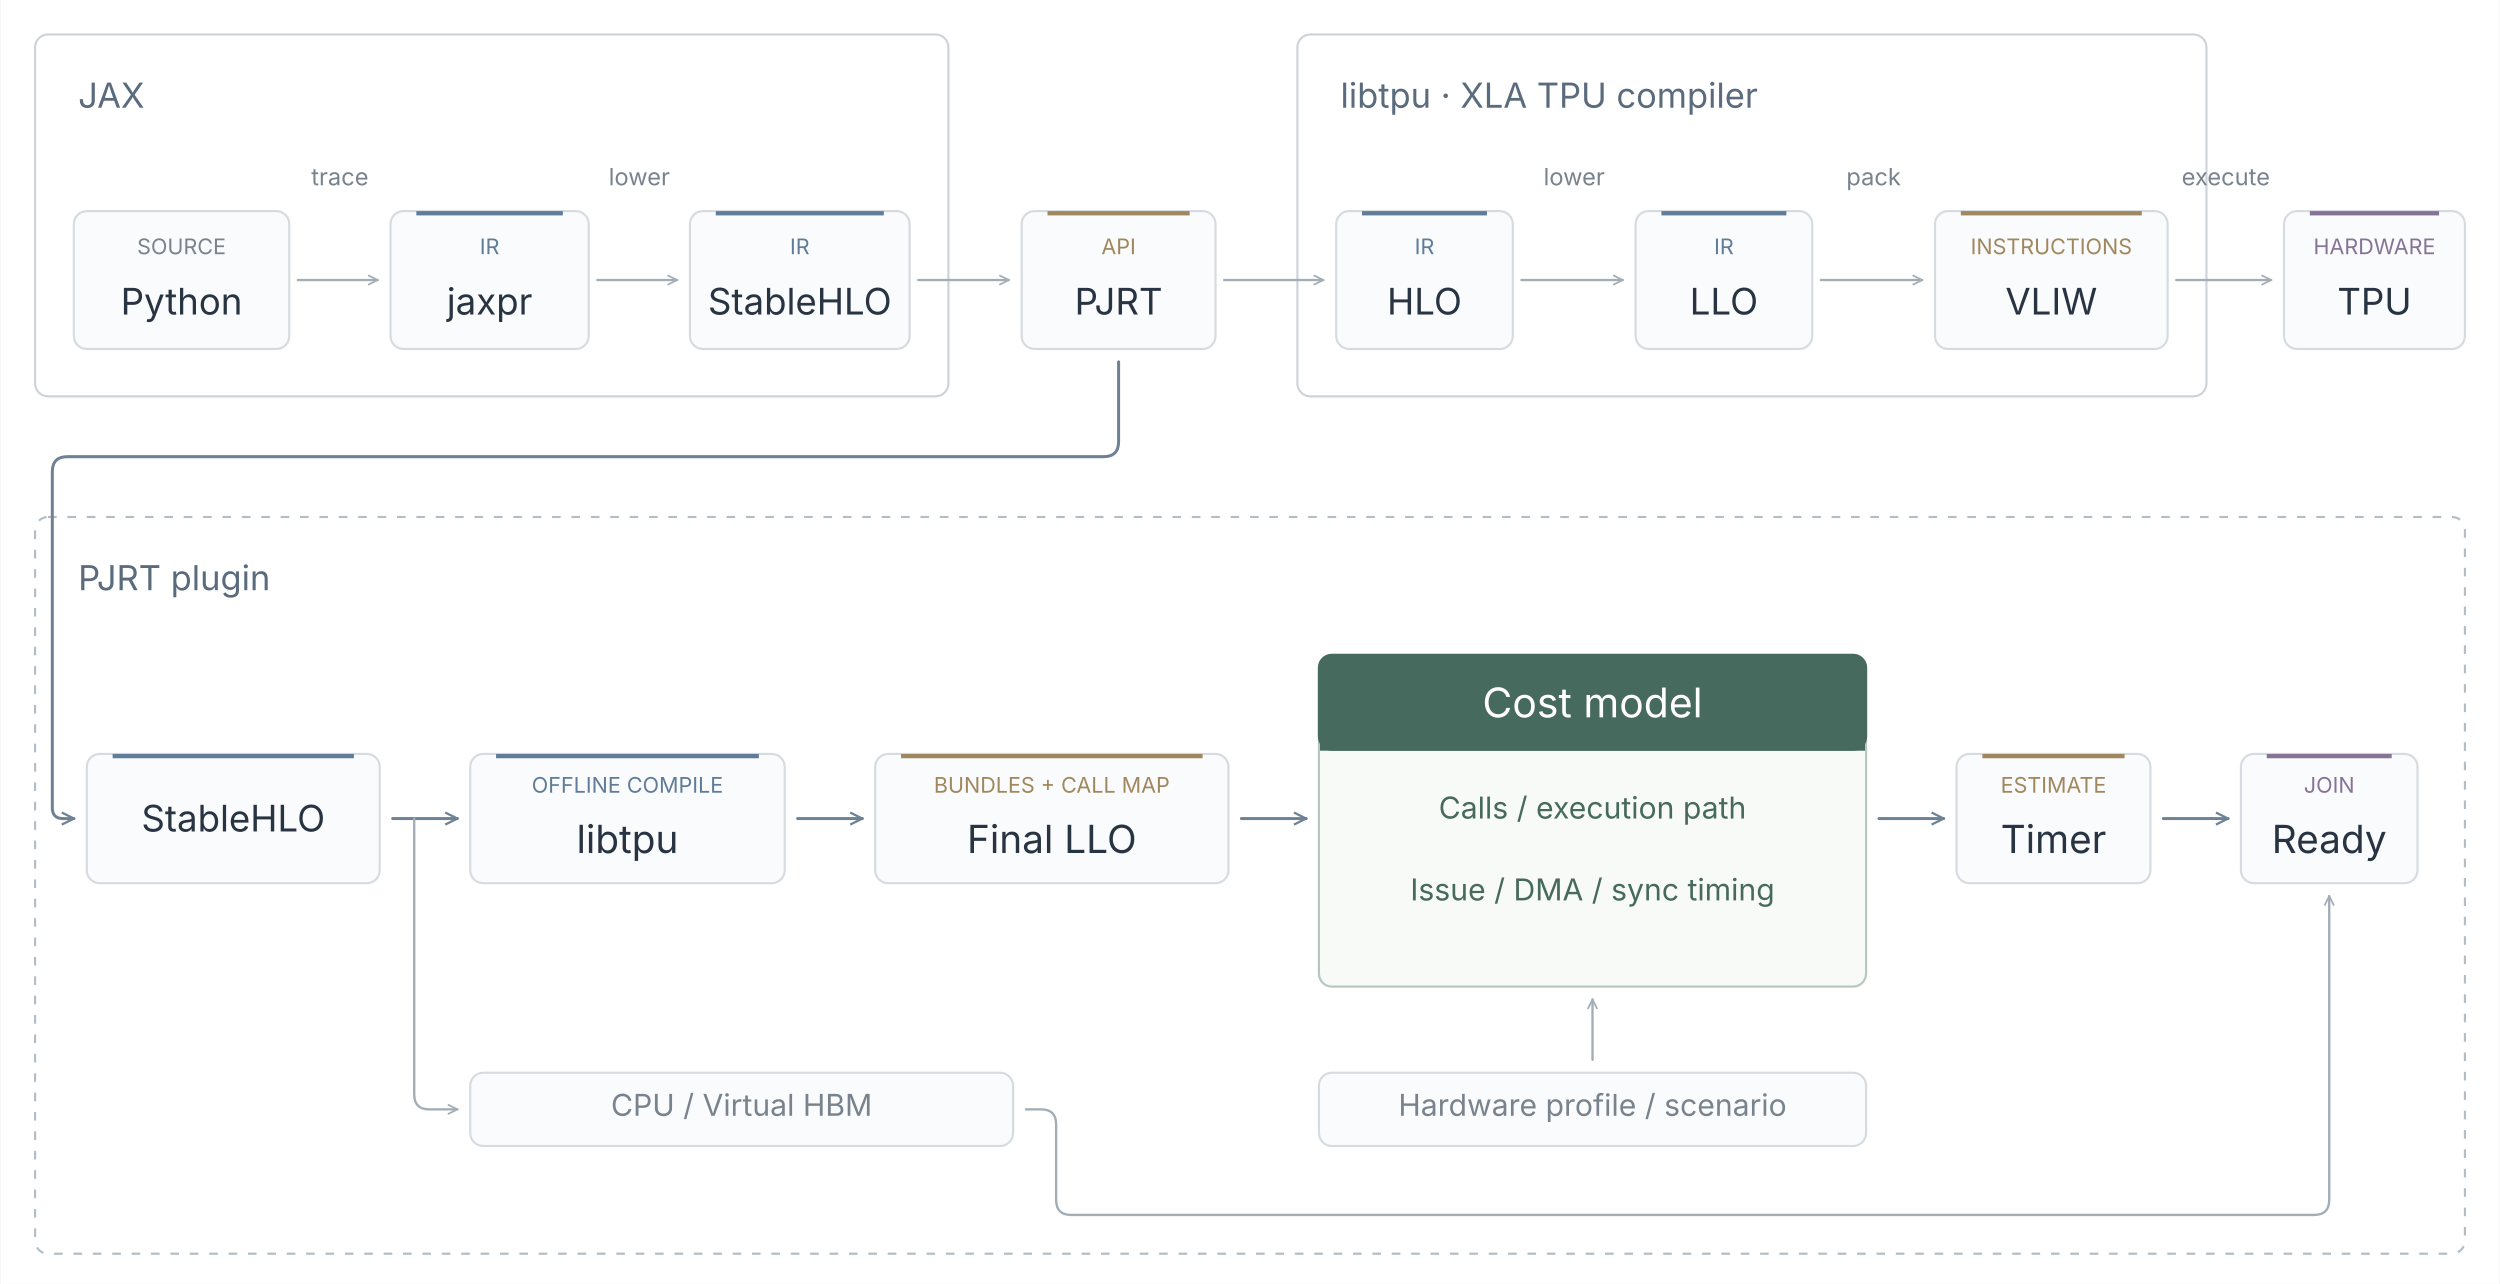
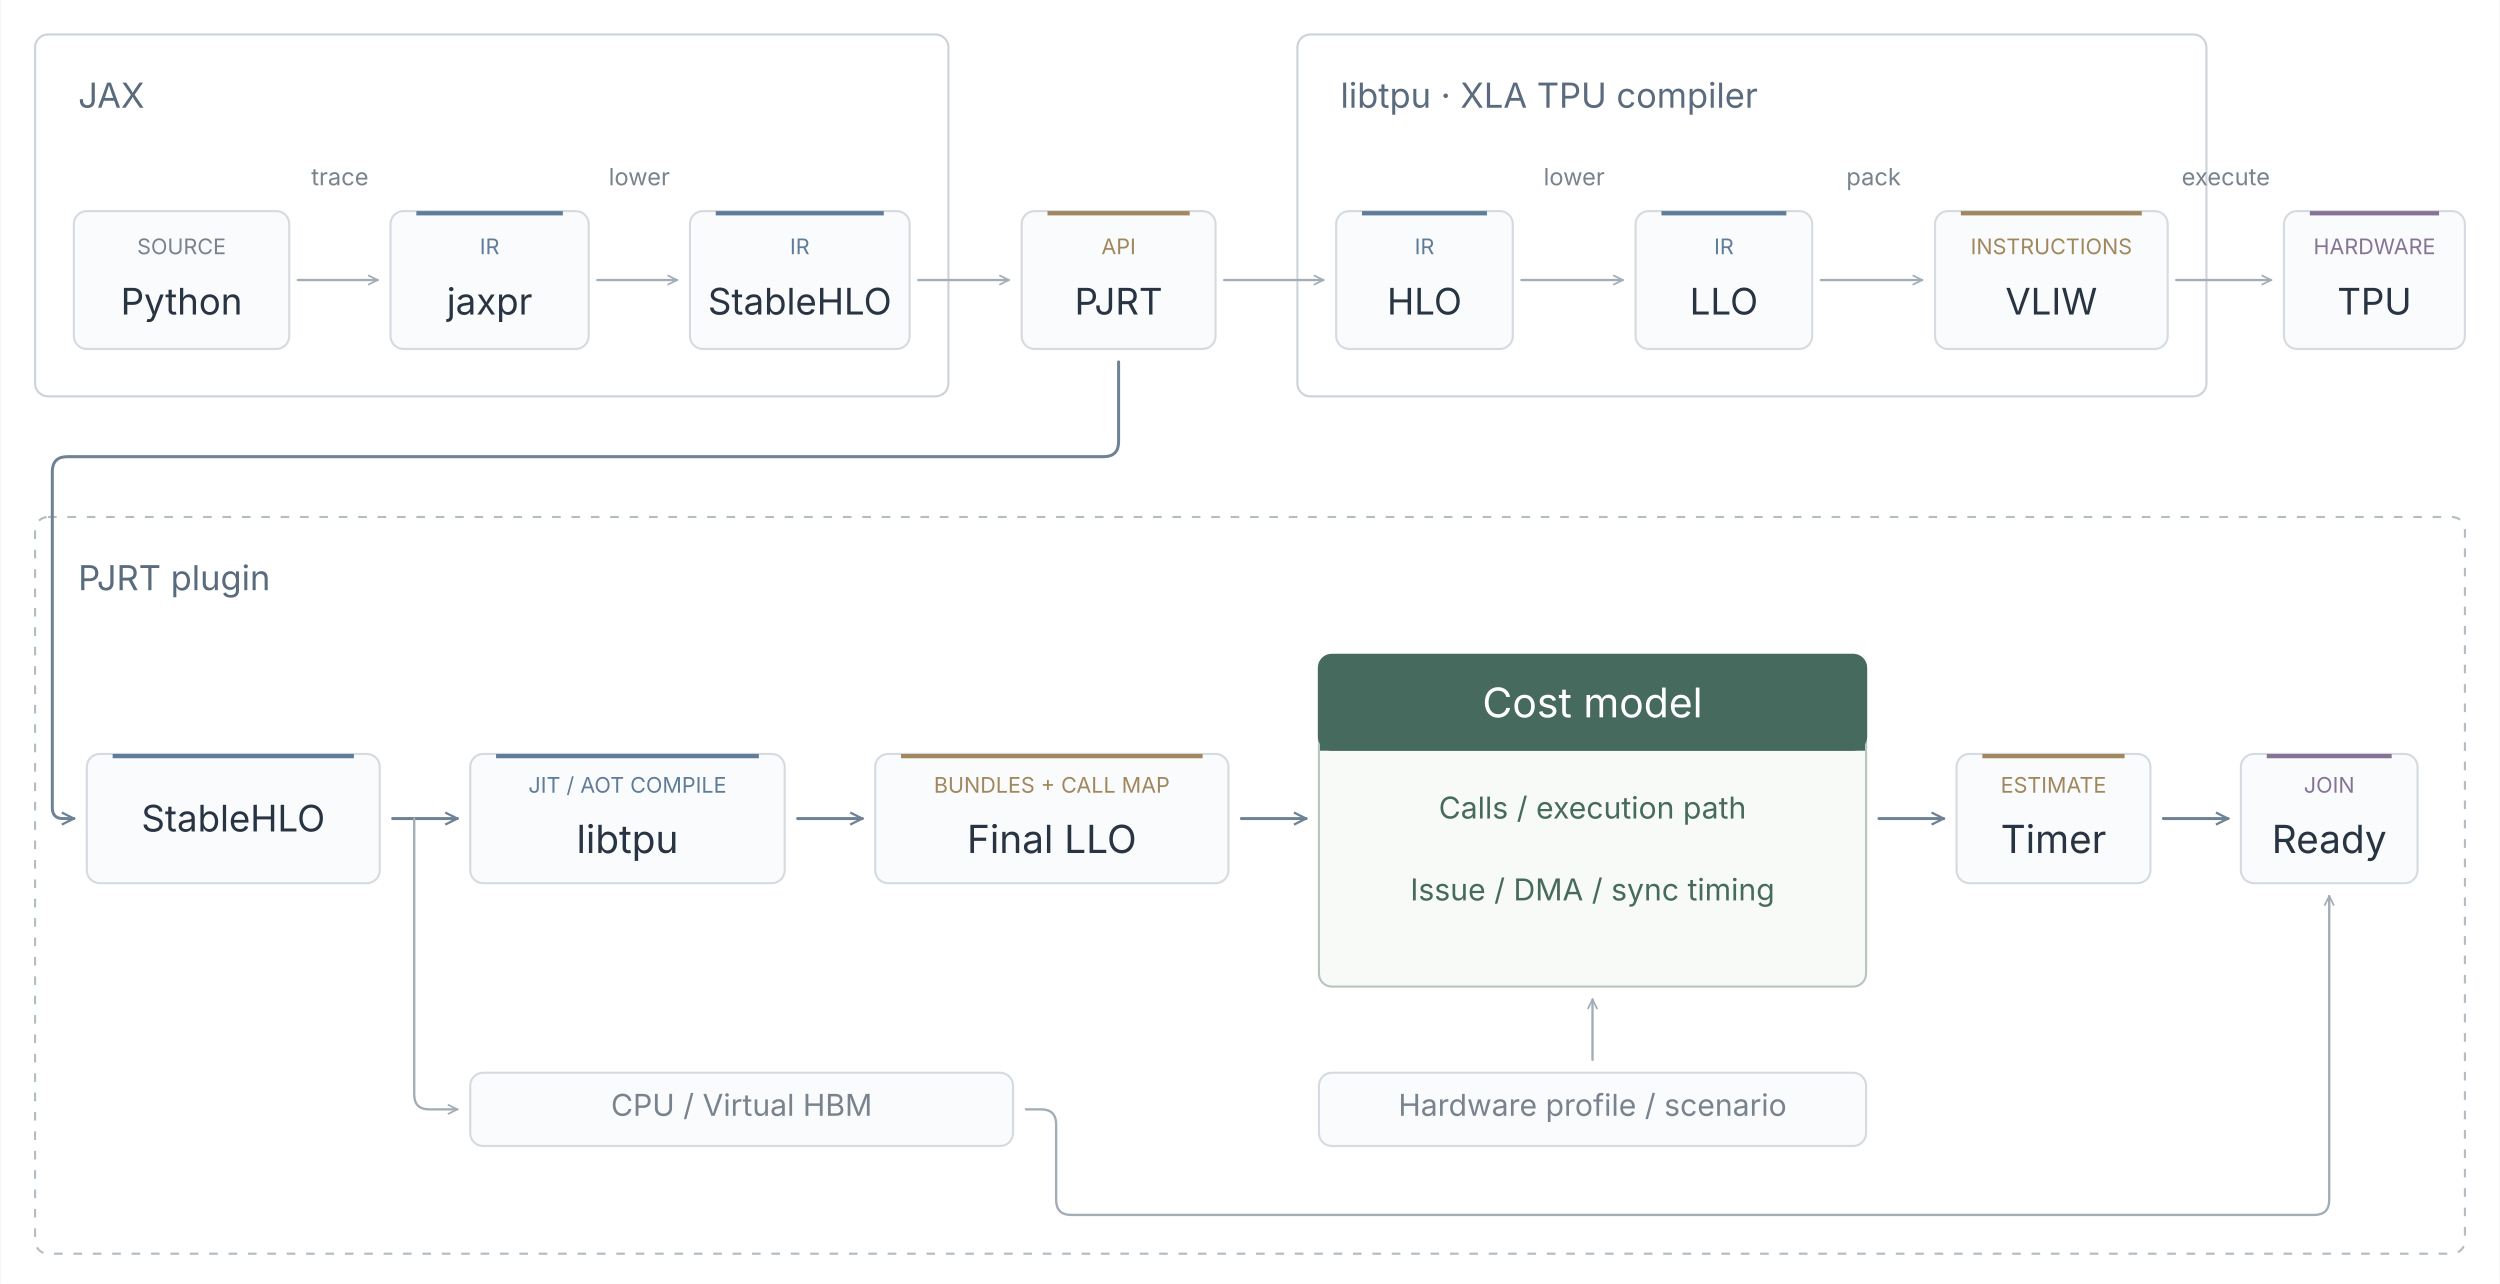
<svg xmlns="http://www.w3.org/2000/svg" width="960" height="493" viewBox="0 0 1160 596" role="img" aria-labelledby="title desc">
  <defs>
    <marker id="a6E8295" viewBox="0 0 10 10" refX="9" refY="5" markerWidth="5" markerHeight="5" orient="auto">
      <path d="M 1 1 L 9 5 L 1 9" fill="none" stroke="#6E8295" stroke-width="1.5" />
    </marker>
    <marker id="aA3ADB6" viewBox="0 0 10 10" refX="9" refY="5" markerWidth="5" markerHeight="5" orient="auto">
      <path d="M 1 1 L 9 5 L 1 9" fill="none" stroke="#A3ADB6" stroke-width="1.5" />
    </marker>
  </defs>
  <rect width="1160" height="596" fill="#FFFFFF" />
  <rect x="16" y="16" width="424" height="168" rx="6" fill="transparent" stroke="#CDD3D8" stroke-width="1" />
  <text font-family="Inter, -apple-system, BlinkMacSystemFont, Segoe UI, Arial, sans-serif" font-size="16" fill="#596B7D" text-anchor="start">
    <tspan x="36" y="50.0">JAX</tspan>
  </text>
  <rect x="602" y="16" width="422" height="168" rx="6" fill="transparent" stroke="#CDD3D8" stroke-width="1" />
  <text font-family="Inter, -apple-system, BlinkMacSystemFont, Segoe UI, Arial, sans-serif" font-size="16" fill="#596B7D" text-anchor="start">
    <tspan x="622" y="50.0">libtpu · XLA TPU compiler</tspan>
  </text>
  <rect x="34" y="98" width="100" height="64" rx="6" fill="#FAFBFC" stroke="#D5DBE0" stroke-width="1" />
  <text font-family="Inter, -apple-system, BlinkMacSystemFont, Segoe UI, Arial, sans-serif" font-size="10" fill="#79838D" text-anchor="middle">
    <tspan x="84.0" y="118.0">SOURCE</tspan>
  </text>
  <text font-family="Inter, -apple-system, BlinkMacSystemFont, Segoe UI, Arial, sans-serif" font-size="17" fill="#283442" text-anchor="middle">
    <tspan x="84.0" y="146.0">Python</tspan>
  </text>
  <rect x="181" y="98" width="92" height="64" rx="6" fill="#FAFBFC" stroke="#D5DBE0" stroke-width="1" />
  <text font-family="Inter, -apple-system, BlinkMacSystemFont, Segoe UI, Arial, sans-serif" font-size="10" fill="#607C99" text-anchor="middle">
    <tspan x="227.0" y="118.0">IR</tspan>
  </text>
  <text font-family="Inter, -apple-system, BlinkMacSystemFont, Segoe UI, Arial, sans-serif" font-size="17" fill="#283442" text-anchor="middle">
    <tspan x="227.0" y="146.0">jaxpr</tspan>
  </text>
  <rect x="320" y="98" width="102" height="64" rx="6" fill="#FAFBFC" stroke="#D5DBE0" stroke-width="1" />
  <text font-family="Inter, -apple-system, BlinkMacSystemFont, Segoe UI, Arial, sans-serif" font-size="10" fill="#607C99" text-anchor="middle">
    <tspan x="371.0" y="118.0">IR</tspan>
  </text>
  <text font-family="Inter, -apple-system, BlinkMacSystemFont, Segoe UI, Arial, sans-serif" font-size="17" fill="#283442" text-anchor="middle">
    <tspan x="371.0" y="146.0">StableHLO</tspan>
  </text>
  <rect x="474" y="98" width="90" height="64" rx="6" fill="#FAFBFC" stroke="#D5DBE0" stroke-width="1" />
  <text font-family="Inter, -apple-system, BlinkMacSystemFont, Segoe UI, Arial, sans-serif" font-size="10" fill="#A1875D" text-anchor="middle">
    <tspan x="519.0" y="118.0">API</tspan>
  </text>
  <text font-family="Inter, -apple-system, BlinkMacSystemFont, Segoe UI, Arial, sans-serif" font-size="17" fill="#283442" text-anchor="middle">
    <tspan x="519.0" y="146.0">PJRT</tspan>
  </text>
  <rect x="620" y="98" width="82" height="64" rx="6" fill="#FAFBFC" stroke="#D5DBE0" stroke-width="1" />
  <text font-family="Inter, -apple-system, BlinkMacSystemFont, Segoe UI, Arial, sans-serif" font-size="10" fill="#607C99" text-anchor="middle">
    <tspan x="661.0" y="118.0">IR</tspan>
  </text>
  <text font-family="Inter, -apple-system, BlinkMacSystemFont, Segoe UI, Arial, sans-serif" font-size="17" fill="#283442" text-anchor="middle">
    <tspan x="661.0" y="146.0">HLO</tspan>
  </text>
  <rect x="759" y="98" width="82" height="64" rx="6" fill="#FAFBFC" stroke="#D5DBE0" stroke-width="1" />
  <text font-family="Inter, -apple-system, BlinkMacSystemFont, Segoe UI, Arial, sans-serif" font-size="10" fill="#607C99" text-anchor="middle">
    <tspan x="800.0" y="118.0">IR</tspan>
  </text>
  <text font-family="Inter, -apple-system, BlinkMacSystemFont, Segoe UI, Arial, sans-serif" font-size="17" fill="#283442" text-anchor="middle">
    <tspan x="800.0" y="146.0">LLO</tspan>
  </text>
  <rect x="898" y="98" width="108" height="64" rx="6" fill="#FAFBFC" stroke="#D5DBE0" stroke-width="1" />
  <text font-family="Inter, -apple-system, BlinkMacSystemFont, Segoe UI, Arial, sans-serif" font-size="10" fill="#A1875D" text-anchor="middle">
    <tspan x="952.0" y="118.0">INSTRUCTIONS</tspan>
  </text>
  <text font-family="Inter, -apple-system, BlinkMacSystemFont, Segoe UI, Arial, sans-serif" font-size="17" fill="#283442" text-anchor="middle">
    <tspan x="952.0" y="146.0">VLIW</tspan>
  </text>
  <rect x="1060" y="98" width="84" height="64" rx="6" fill="#FAFBFC" stroke="#D5DBE0" stroke-width="1" />
  <text font-family="Inter, -apple-system, BlinkMacSystemFont, Segoe UI, Arial, sans-serif" font-size="10" fill="#867396" text-anchor="middle">
    <tspan x="1102.0" y="118.0">HARDWARE</tspan>
  </text>
  <text font-family="Inter, -apple-system, BlinkMacSystemFont, Segoe UI, Arial, sans-serif" font-size="17" fill="#283442" text-anchor="middle">
    <tspan x="1102.0" y="146.0">TPU</tspan>
  </text>
  <path d="M 138 130 L 175 130" fill="none" stroke="#A3ADB6" stroke-width="1.1" stroke-linecap="round" stroke-linejoin="round" marker-end="url(#aA3ADB6)" />
  <path d="M 277 130 L 314 130" fill="none" stroke="#A3ADB6" stroke-width="1.1" stroke-linecap="round" stroke-linejoin="round" marker-end="url(#aA3ADB6)" />
  <path d="M 426 130 L 468 130" fill="none" stroke="#A3ADB6" stroke-width="1.1" stroke-linecap="round" stroke-linejoin="round" marker-end="url(#aA3ADB6)" />
  <path d="M 568 130 L 614 130" fill="none" stroke="#A3ADB6" stroke-width="1.1" stroke-linecap="round" stroke-linejoin="round" marker-end="url(#aA3ADB6)" />
  <path d="M 706 130 L 753 130" fill="none" stroke="#A3ADB6" stroke-width="1.1" stroke-linecap="round" stroke-linejoin="round" marker-end="url(#aA3ADB6)" />
  <path d="M 845 130 L 892 130" fill="none" stroke="#A3ADB6" stroke-width="1.1" stroke-linecap="round" stroke-linejoin="round" marker-end="url(#aA3ADB6)" />
  <path d="M 1010 130 L 1054 130" fill="none" stroke="#A3ADB6" stroke-width="1.1" stroke-linecap="round" stroke-linejoin="round" marker-end="url(#aA3ADB6)" />
  <text font-family="Inter, -apple-system, BlinkMacSystemFont, Segoe UI, Arial, sans-serif" font-size="11" fill="#79838D" text-anchor="middle">
    <tspan x="157.5" y="86.0">trace</tspan>
  </text>
  <text font-family="Inter, -apple-system, BlinkMacSystemFont, Segoe UI, Arial, sans-serif" font-size="11" fill="#79838D" text-anchor="middle">
    <tspan x="296.5" y="86.0">lower</tspan>
  </text>
  <text font-family="Inter, -apple-system, BlinkMacSystemFont, Segoe UI, Arial, sans-serif" font-size="11" fill="#79838D" text-anchor="middle">
    <tspan x="730.5" y="86.0">lower</tspan>
  </text>
  <text font-family="Inter, -apple-system, BlinkMacSystemFont, Segoe UI, Arial, sans-serif" font-size="11" fill="#79838D" text-anchor="middle">
    <tspan x="869.5" y="86.0">pack</tspan>
  </text>
  <text font-family="Inter, -apple-system, BlinkMacSystemFont, Segoe UI, Arial, sans-serif" font-size="11" fill="#79838D" text-anchor="middle">
    <tspan x="1033.0" y="86.0">execute</tspan>
  </text>
  <rect x="193" y="98" width="68" height="2" rx="0" fill="#607C99" stroke="transparent" stroke-width="0" />
  <rect x="332" y="98" width="78" height="2" rx="0" fill="#607C99" stroke="transparent" stroke-width="0" />
  <rect x="486" y="98" width="66" height="2" rx="0" fill="#A1875D" stroke="transparent" stroke-width="0" />
  <rect x="632" y="98" width="58" height="2" rx="0" fill="#607C99" stroke="transparent" stroke-width="0" />
  <rect x="771" y="98" width="58" height="2" rx="0" fill="#607C99" stroke="transparent" stroke-width="0" />
  <rect x="910" y="98" width="84" height="2" rx="0" fill="#A1875D" stroke="transparent" stroke-width="0" />
  <rect x="1072" y="98" width="60" height="2" rx="0" fill="#867396" stroke="transparent" stroke-width="0" />
  <rect x="16" y="240" width="1128" height="342" rx="6" fill="transparent" stroke="#B2BDC5" stroke-width="1" stroke-dasharray="4 5" />
  <text font-family="Inter, -apple-system, BlinkMacSystemFont, Segoe UI, Arial, sans-serif" font-size="16" fill="#596B7D" text-anchor="start">
    <tspan x="36" y="274.0">PJRT plugin</tspan>
  </text>
  <path d="M 519 168 L 519 205 Q 519 212 512 212 L 31 212 Q 24 212 24 219 L 24 375 Q 24 380 29 380 L 34 380" fill="none" stroke="#6E8295" stroke-width="1.4" stroke-linecap="round" stroke-linejoin="round" marker-end="url(#a6E8295)" />
  <rect x="40" y="350" width="136" height="60" rx="6" fill="#FAFBFC" stroke="#D5DBE0" stroke-width="1" />
  <text font-family="Inter, -apple-system, BlinkMacSystemFont, Segoe UI, Arial, sans-serif" font-size="17" fill="#283442" text-anchor="middle">
    <tspan x="108.0" y="386.0">StableHLO</tspan>
  </text>
  <rect x="52" y="350" width="112" height="2" rx="0" fill="#607C99" stroke="transparent" stroke-width="0" />
  <rect x="218" y="350" width="146" height="60" rx="6" fill="#FAFBFC" stroke="#D5DBE0" stroke-width="1" />
  <text font-family="Inter, -apple-system, BlinkMacSystemFont, Segoe UI, Arial, sans-serif" font-size="10" fill="#607C99" text-anchor="middle">
-     <tspan x="291.0" y="368.0">OFFLINE COMPILE</tspan>
+     <tspan x="291.0" y="368.0">JIT / AOT COMPILE</tspan>
  </text>
  <text font-family="Inter, -apple-system, BlinkMacSystemFont, Segoe UI, Arial, sans-serif" font-size="18" fill="#283442" text-anchor="middle">
    <tspan x="291.0" y="396.0">libtpu</tspan>
  </text>
  <rect x="230" y="350" width="122" height="2" rx="0" fill="#607C99" stroke="transparent" stroke-width="0" />
  <rect x="406" y="350" width="164" height="60" rx="6" fill="#FAFBFC" stroke="#D5DBE0" stroke-width="1" />
  <text font-family="Inter, -apple-system, BlinkMacSystemFont, Segoe UI, Arial, sans-serif" font-size="10" fill="#A1875D" text-anchor="middle">
    <tspan x="488.0" y="368.0">BUNDLES + CALL MAP</tspan>
  </text>
  <text font-family="Inter, -apple-system, BlinkMacSystemFont, Segoe UI, Arial, sans-serif" font-size="18" fill="#283442" text-anchor="middle">
    <tspan x="488.0" y="396.0">Final LLO</tspan>
  </text>
  <rect x="418" y="350" width="140" height="2" rx="0" fill="#A1875D" stroke="transparent" stroke-width="0" />
  <rect x="612" y="304" width="254" height="154" rx="6" fill="#F8FAF8" stroke="#B7C6BE" stroke-width="1" />
  <rect x="612" y="304" width="254" height="44" rx="6" fill="#476A5E" stroke="#476A5E" stroke-width="1" />
  <rect x="613" y="332" width="252" height="16" rx="0" fill="#476A5E" stroke="#476A5E" stroke-width="1" />
  <text font-family="Inter, -apple-system, BlinkMacSystemFont, Segoe UI, Arial, sans-serif" font-size="19" fill="#FFFFFF" text-anchor="middle">
    <tspan x="739.0" y="333.0">Cost model</tspan>
  </text>
  <text font-family="Inter, -apple-system, BlinkMacSystemFont, Segoe UI, Arial, sans-serif" font-size="14" fill="#476A5E" text-anchor="middle">
    <tspan x="739.0" y="380.0">Calls / execution path</tspan>
  </text>
  <text font-family="Inter, -apple-system, BlinkMacSystemFont, Segoe UI, Arial, sans-serif" font-size="14" fill="#476A5E" text-anchor="middle">
    <tspan x="739.0" y="418.0">Issue / DMA / sync timing</tspan>
  </text>
  <rect x="908" y="350" width="90" height="60" rx="6" fill="#FAFBFC" stroke="#D5DBE0" stroke-width="1" />
  <text font-family="Inter, -apple-system, BlinkMacSystemFont, Segoe UI, Arial, sans-serif" font-size="10" fill="#A1875D" text-anchor="middle">
    <tspan x="953.0" y="368.0">ESTIMATE</tspan>
  </text>
  <text font-family="Inter, -apple-system, BlinkMacSystemFont, Segoe UI, Arial, sans-serif" font-size="18" fill="#283442" text-anchor="middle">
    <tspan x="953.0" y="396.0">Timer</tspan>
  </text>
  <rect x="920" y="350" width="66" height="2" rx="0" fill="#A1875D" stroke="transparent" stroke-width="0" />
  <rect x="1040" y="350" width="82" height="60" rx="6" fill="#FAFBFC" stroke="#D5DBE0" stroke-width="1" />
  <text font-family="Inter, -apple-system, BlinkMacSystemFont, Segoe UI, Arial, sans-serif" font-size="10" fill="#867396" text-anchor="middle">
    <tspan x="1081.0" y="368.0">JOIN</tspan>
  </text>
  <text font-family="Inter, -apple-system, BlinkMacSystemFont, Segoe UI, Arial, sans-serif" font-size="18" fill="#283442" text-anchor="middle">
    <tspan x="1081.0" y="396.0">Ready</tspan>
  </text>
  <rect x="1052" y="350" width="58" height="2" rx="0" fill="#867396" stroke="transparent" stroke-width="0" />
  <path d="M 182 380 L 212 380" fill="none" stroke="#6E8295" stroke-width="1.4" stroke-linecap="round" stroke-linejoin="round" marker-end="url(#a6E8295)" />
  <path d="M 370 380 L 400 380" fill="none" stroke="#6E8295" stroke-width="1.4" stroke-linecap="round" stroke-linejoin="round" marker-end="url(#a6E8295)" />
  <path d="M 576 380 L 606 380" fill="none" stroke="#6E8295" stroke-width="1.4" stroke-linecap="round" stroke-linejoin="round" marker-end="url(#a6E8295)" />
  <path d="M 872 380 L 902 380" fill="none" stroke="#6E8295" stroke-width="1.4" stroke-linecap="round" stroke-linejoin="round" marker-end="url(#a6E8295)" />
  <path d="M 1004 380 L 1034 380" fill="none" stroke="#6E8295" stroke-width="1.4" stroke-linecap="round" stroke-linejoin="round" marker-end="url(#a6E8295)" />
  <rect x="218" y="498" width="252" height="34" rx="6" fill="#FAFBFC" stroke="#D5DBE0" stroke-width="1" />
  <text font-family="Inter, -apple-system, BlinkMacSystemFont, Segoe UI, Arial, sans-serif" font-size="14" fill="#79838D" text-anchor="middle">
    <tspan x="344.0" y="518.0">CPU / Virtual HBM</tspan>
  </text>
  <path d="M 192 380 L 192 508 Q 192 515 199 515 L 212 515" fill="none" stroke="#A3ADB6" stroke-width="1.1" stroke-linecap="round" stroke-linejoin="round" marker-end="url(#aA3ADB6)" />
  <path d="M 476 515 L 483 515 Q 490 515 490 522 L 490 557 Q 490 564 497 564 L 1074 564 Q 1081 564 1081 557 L 1081 416" fill="none" stroke="#A3ADB6" stroke-width="1.1" stroke-linecap="round" stroke-linejoin="round" marker-end="url(#aA3ADB6)" />
  <rect x="612" y="498" width="254" height="34" rx="6" fill="#FAFBFC" stroke="#D5DBE0" stroke-width="1" />
  <text font-family="Inter, -apple-system, BlinkMacSystemFont, Segoe UI, Arial, sans-serif" font-size="14" fill="#79838D" text-anchor="middle">
    <tspan x="739.0" y="518.0">Hardware profile / scenario</tspan>
  </text>
  <path d="M 739 492 L 739 464" fill="none" stroke="#A3ADB6" stroke-width="1.1" stroke-linecap="round" stroke-linejoin="round" marker-end="url(#aA3ADB6)" />
</svg>
